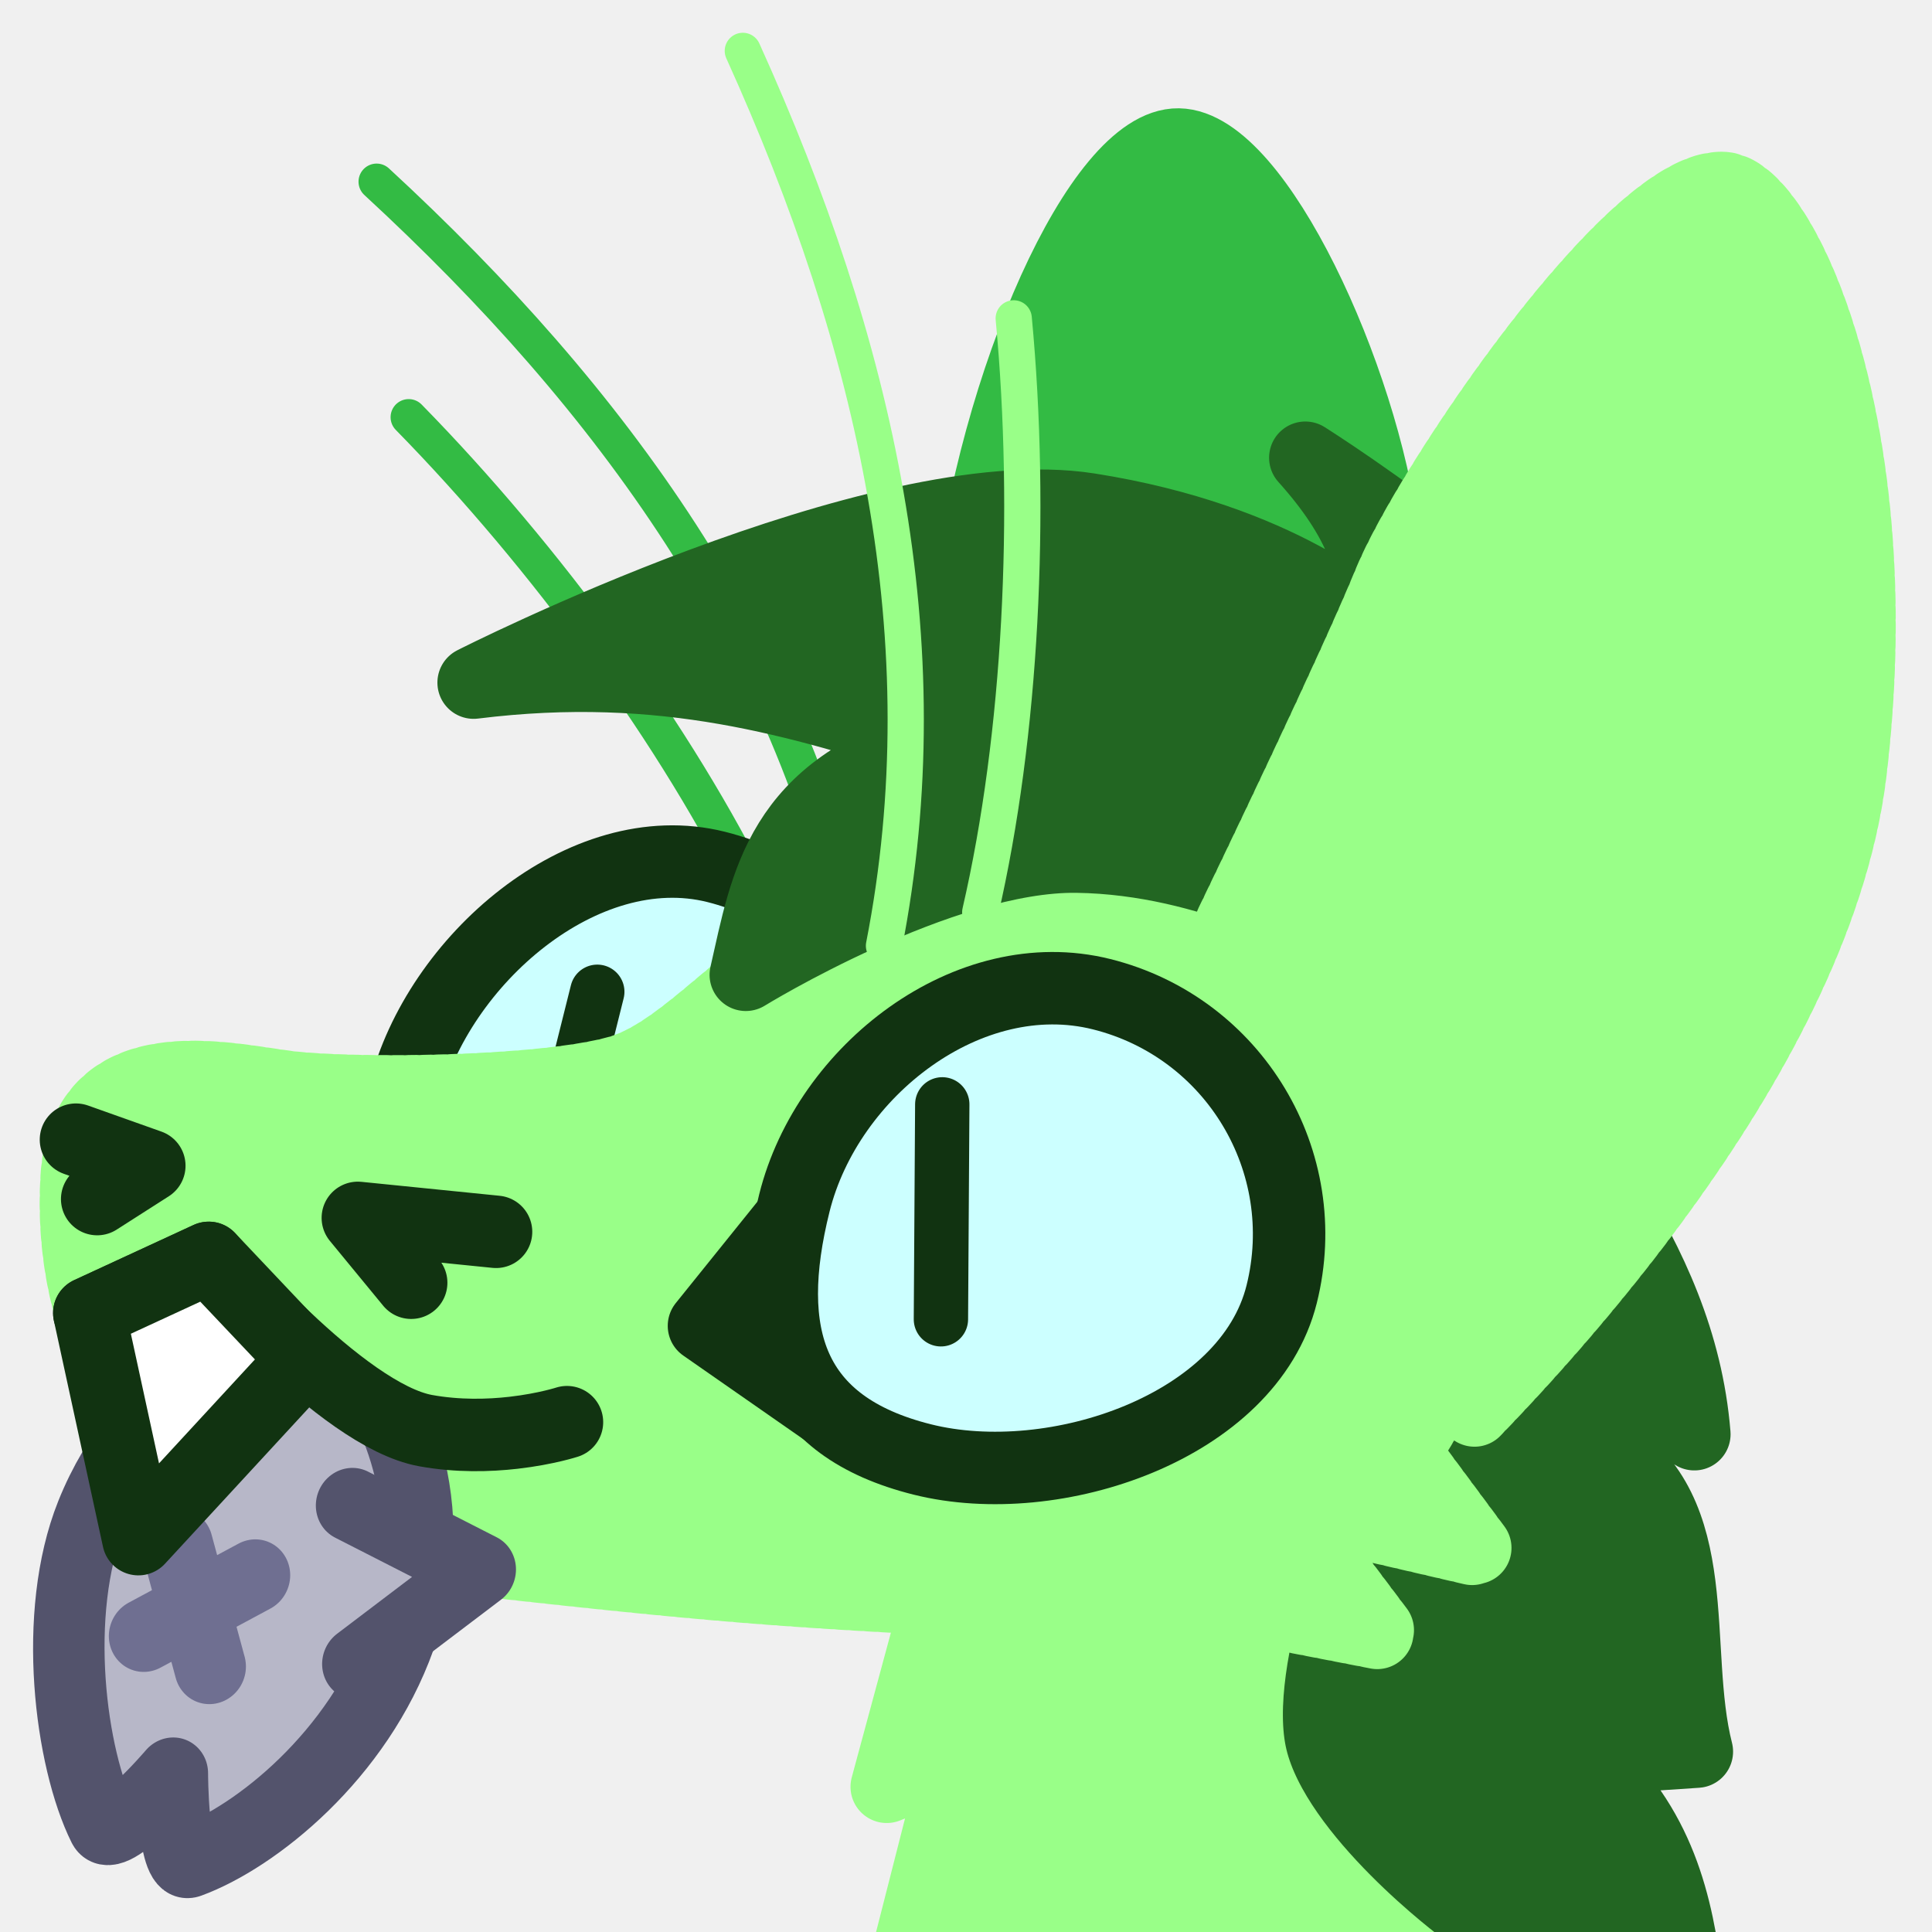
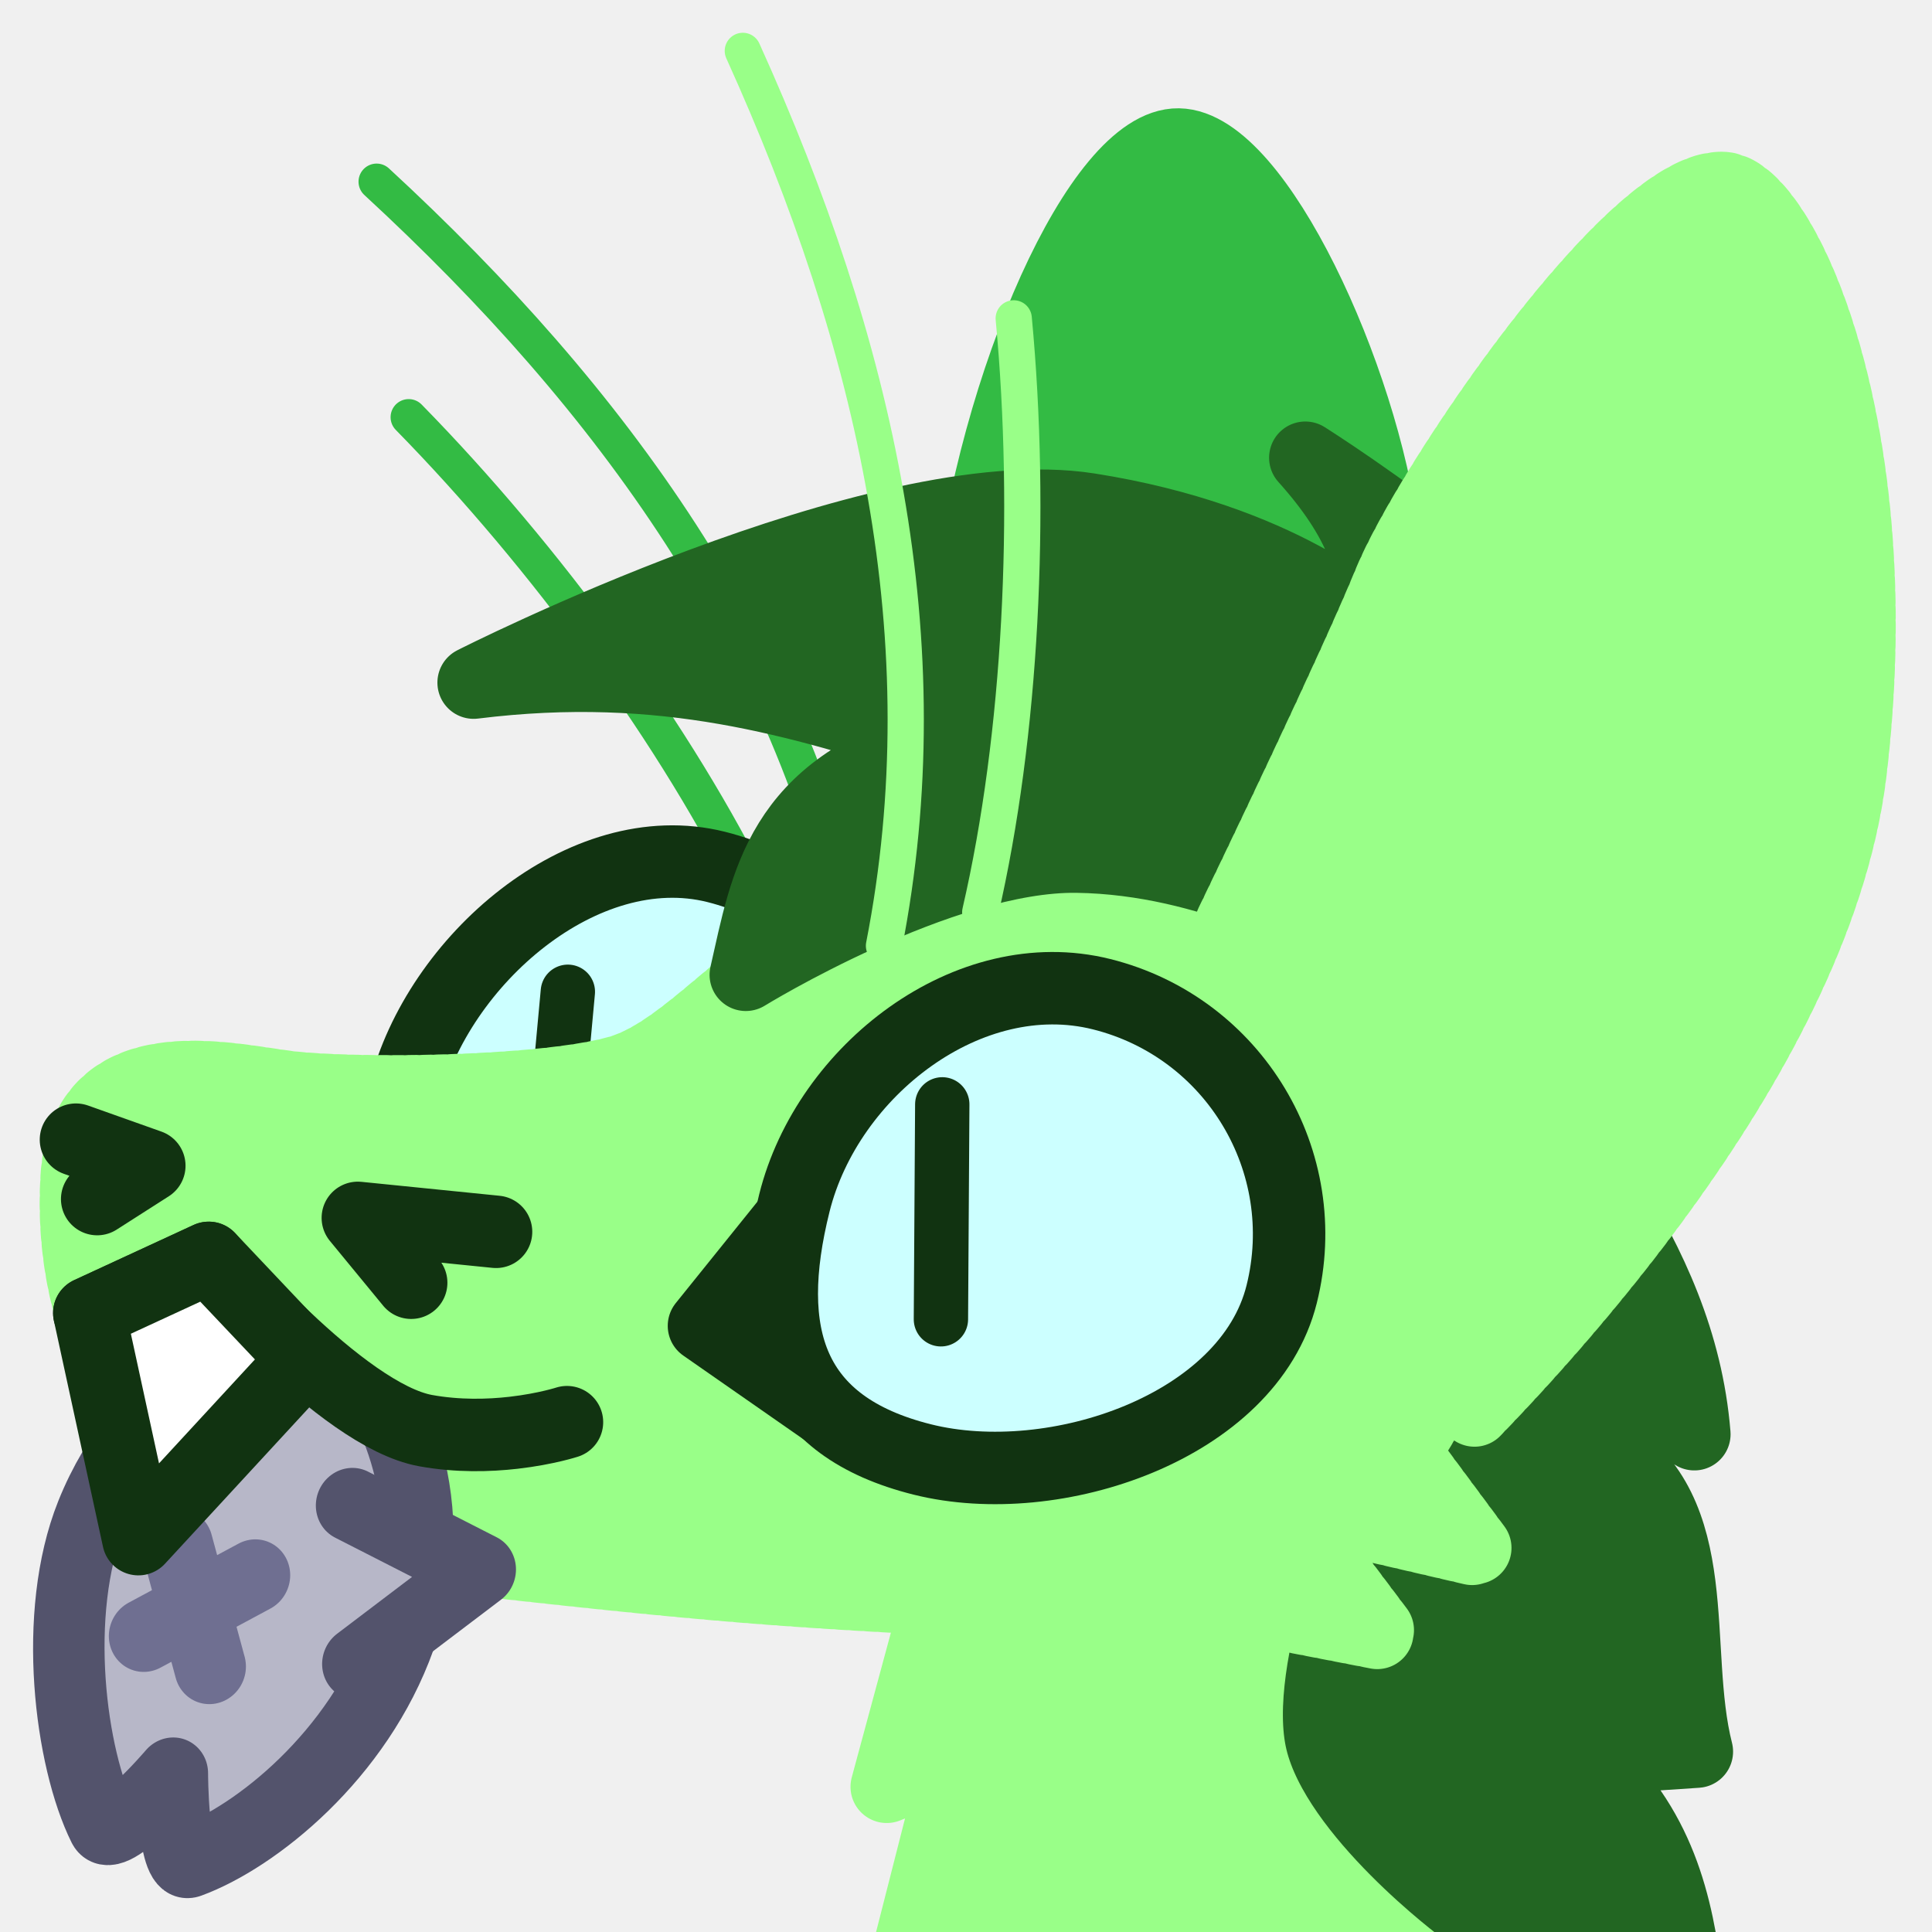
<svg xmlns="http://www.w3.org/2000/svg" version="1.1" id="svg824" width="1706.667" height="1706.667" viewBox="0 0 1706.667 1706.667">
  <defs id="defs828" />
  <g id="layer1" style="display:inline">
    <path style="display:inline;fill:#262;stroke:#262;stroke-width:64;stroke-linecap:round;stroke-linejoin:round;-inkscape-stroke:none;paint-order:fill markers stroke;stop-color:#000000" d="m 1298.031,865.098 c 70.798,131.454 185.382,239.025 198.706,401.828 -29.438,-19.135 -55.932,-14.719 -79.483,13.247 91.022,54.7 58.514,175.917 81.69,267.15 l -99.353,6.624 c 66.759,58.919 81.773,128.186 90.522,198.706 l -494.507,2.208 c -24.38,-41.481 23.115,-208.563 66.236,-227.044 0,0 3.379,-20.015 -75.353,-9.455 C 1015.23,1271.09 1172.184,1096.186 1298.031,865.098 Z" id="path3091" />
    <path style="opacity:1;fill:#9f8;fill-opacity:1;stroke:#9f8;stroke-width:64;stroke-linecap:round;stroke-linejoin:round;stroke-miterlimit:4;stroke-dasharray:none;stroke-dashoffset:0;stroke-opacity:1;paint-order:fill markers stroke;stop-color:#000000" d="m 848.093,1338.888 -64.785,239.508 62.822,-25.521 -51.043,200.244 459.384,-15.705 c 0,0 -127.607,-94.233 -149.202,-184.539 -21.595,-90.306 51.043,-253.25 51.043,-253.25 z" id="path3340" />
    <g id="g12988" transform="rotate(14.03742,864.68,1035.706)">
      <path style="display:inline;fill:none;fill-opacity:1;stroke:#3b4;stroke-width:32;stroke-linecap:round;stroke-linejoin:round;stroke-miterlimit:4;stroke-dasharray:none;stroke-dashoffset:0;stroke-opacity:1;paint-order:fill markers stroke;stop-color:#000000" d="m 214.247,510.634 c 146.957,90.167 298.173,215.743 401.657,338.766" id="path6280-0-6" />
      <path style="display:inline;fill:none;fill-opacity:1;stroke:#3b4;stroke-width:32;stroke-linecap:round;stroke-linejoin:round;stroke-miterlimit:4;stroke-dasharray:none;stroke-dashoffset:0;stroke-opacity:1;paint-order:fill markers stroke;stop-color:#000000" d="M 136.307,315.67 C 386.364,452.289 592.003,626.13 711.506,872.152" id="path6280-3" />
      <g id="g12997">
        <path id="path1915-9" style="display:inline;fill:#cff;stroke:#131;stroke-width:64;stroke-linecap:round;stroke-linejoin:round;paint-order:fill markers stroke;stop-color:#000000" d="m 792.618,1048.728 c 10e-6,120.717 -155.86,218.577 -276.577,218.577 -120.717,0 -160.577,-55.86 -160.577,-176.577 0,-120.717 97.86,-260.577 218.577,-260.577 120.717,0 218.577,97.86 218.577,218.577 z" />
-         <path style="opacity:1;fill:#ffffff;fill-opacity:1;stroke:#131;stroke-width:48;stroke-linecap:round;stroke-linejoin:round;stroke-miterlimit:4;stroke-dasharray:none;stroke-dashoffset:0;stroke-opacity:1;paint-order:fill markers stroke;stop-color:#000000" d="M 498.974,962.622 V 1132.626" id="path2372" />
+         <path style="opacity:1;fill:#ffffff;fill-opacity:1;stroke:#131;stroke-width:48;stroke-linecap:round;stroke-linejoin:round;stroke-miterlimit:4;stroke-dasharray:none;stroke-dashoffset:0;stroke-opacity:1;paint-order:fill markers stroke;stop-color:#000000" d="m 473.75,968.928 25.224,163.698" id="path2372" />
      </g>
      <path style="opacity:1;fill:#3b4;fill-opacity:1;stroke:#3b4;stroke-width:64;stroke-linecap:round;stroke-miterlimit:4;stroke-dasharray:none;stroke-dashoffset:0;stroke-opacity:1;paint-order:fill markers stroke;stop-color:#000000" d="m 834.171,894.549 c 0,0 -75.393,-160.403 -99.507,-341.537 -26.528,-199.265 14.089,-425.401 80.873,-441.019 66.784,-15.618 208.006,160.036 259.205,292.512 51.199,132.475 69.033,440.632 69.033,440.632 z" id="path1640" />
      <path id="path1148" style="display:inline;opacity:1;fill:#9f8;stroke:#9f8;stroke-width:64;stroke-linecap:round;stroke-linejoin:round;stroke-miterlimit:4;stroke-dasharray:6.4, 6.4;stroke-dashoffset:0;stroke-opacity:1;paint-order:fill markers stroke;stop-color:#000000" d="m 1299.055,1153.559 c 0,0 -0.108,-10.821 -0.951,-28.418 -0.422,-8.799 -1.026,-19.291 -1.895,-30.973 -0.869,-11.681 -2,-24.552 -3.473,-38.105 -1.473,-13.553 -3.289,-27.788 -5.523,-42.201 -2.235,-14.413 -4.889,-29.005 -8.043,-43.268 -1.577,-7.131 -3.279,-14.182 -5.115,-21.086 -1.836,-6.904 -3.807,-13.662 -5.922,-20.213 -2.115,-6.551 -4.373,-12.892 -6.787,-18.963 -2.414,-6.071 -4.983,-11.87 -7.715,-17.334 -2.732,-5.464 -5.935,-10.786 -9.539,-15.961 -3.604,-5.175 -7.611,-10.205 -11.949,-15.084 -4.338,-4.879 -9.007,-9.609 -13.94,-14.186 -4.932,-4.576 -10.126,-8.999 -15.514,-13.266 -5.387,-4.266 -10.967,-8.375 -16.67,-12.324 -5.703,-3.949 -11.53,-7.738 -17.41,-11.363 -11.761,-7.251 -23.737,-13.847 -35.371,-19.76 -11.634,-5.913 -22.926,-11.142 -33.32,-15.66 -10.395,-4.519 -19.891,-8.326 -27.934,-11.395 -16.085,-6.137 -26.354,-9.318 -26.354,-9.318 -106.831,-15.988 -232.175,6.969 -312.625,60.014 -101.267,66.77 -136.887,176.629 -198.707,211.955 -61.82,35.325 -225.2,77.273 -280.396,83.897 -55.196,6.623 -183.25,6.625 -161.172,123.641 22.078,117.016 112.599,282.605 377.541,247.279 264.942,-35.326 313.515,-44.157 536.508,-88.314 22.897,-4.534 53.848,-18.32 86.828,-36.947 l 213.871,-11.428 -92.926,-75.256 c 5.358,-4.84 10.6,-9.718 15.633,-14.637 l 142.076,-2.375 -84.881,-69.668 c 3.481,-6.554 6.481,-13.021 8.627,-19.307 1.052,-3.082 2.033,-6.627 3.047,-9.977 z" />
      <g id="g1992" transform="matrix(0.1888943,-0.5153336,0.4954092,0.1915,-354.6086,668.7426)" style="stroke-width:1.852">
        <path style="fill:#b7b7c8;stroke:#53536c;stroke-width:118.544;stroke-linecap:round;stroke-linejoin:round;paint-order:fill markers stroke;stop-color:#000000" d="m -1362.237,1845.725 c 0,0 -147.051,-16.754 -130.944,-47.181 57.378,-108.387 230.059,-269.065 397.69,-307.207 214.689,-48.849 377.887,63.226 377.887,63.226 l 160.918,-244.607 182.517,562.659 -280.956,-126.082 c 0,0 -70.802,218.857 -316.54,285.125 -193.789,52.259 -395.904,-12.438 -488.518,-80.443 -24.827,-18.23 97.944,-105.49 97.944,-105.49 z" id="path965" />
        <g id="g1996" style="fill:none;stroke:#5555ff" transform="translate(-28.43588,-1.385959)">
          <path style="fill:none;stroke:#6f6f91;stroke-width:118.544;stroke-linecap:round;stroke-linejoin:round;paint-order:fill markers stroke;stop-color:#000000" d="m -1158.168,1799.415 129.99,-159.509" id="path1134" />
          <path style="fill:none;stroke:#6f6f91;stroke-width:118.544;stroke-linecap:round;stroke-linejoin:round;paint-order:fill markers stroke;stop-color:#000000" d="m -1176.608,1678.983 179.627,96.069" id="path1136" />
        </g>
        <path style="fill:#b7b7c8;stroke:#53536c;stroke-width:118.544;stroke-linecap:round;stroke-linejoin:round;paint-order:fill markers stroke;stop-color:#000000" d="m -1044.099,1997.257 235.648,81.752 -32.897,-238.476" id="path1906" />
      </g>
      <path style="display:inline;fill:#262;stroke:#262;stroke-width:64;stroke-linecap:round;stroke-linejoin:round;-inkscape-stroke:none;paint-order:fill markers stroke;stop-color:#000000" d="M 880.931,744.045 C 763.916,771.643 622.613,916.257 622.613,916.257 620.953,833.211 611.28,749.437 735.213,677.809 c -124.695,-7.457 -249.288,-15.117 -408.452,46.365 0,0 303.226,-263.622 490.142,-280.397 172.212,-15.455 264.942,37.533 264.942,37.533 -0.192,-45.683 -31.458,-88.259 -90.522,-128.055 0,0 295.852,97.145 333.385,194.291 37.533,97.145 28.702,167.796 28.702,167.796 l -243.752,34.923 c 0,0 -111.711,-33.819 -228.727,-6.221 z" id="path1637" />
      <path id="path13483" style="display:inline;opacity:1;fill:#9f8;stroke:#9f8;stroke-width:64;stroke-linecap:round;stroke-linejoin:round;stroke-miterlimit:4;stroke-dasharray:6.4, 6.4;stroke-dashoffset:0;stroke-opacity:1;paint-order:fill markers stroke;stop-color:#000000" d="m 1292.465,32.427 c -78.399,13.079 -189.645,320.445 -202.472,409.824 -11.421,79.578 -53.232,282.096 -65.136,339.497 0,0 10.652,1.448 27.528,4.855 8.438,1.703 18.431,3.896 29.428,6.643 10.996,2.747 22.995,6.046 35.443,9.964 12.448,3.918 25.347,8.453 38.14,13.67 6.397,2.608 12.767,5.386 19.043,8.343 6.276,2.957 12.455,6.091 18.471,9.413 6.016,3.322 11.867,6.83 17.485,10.532 5.618,3.702 11.002,7.599 16.084,11.698 5.082,4.099 9.861,8.401 14.268,12.912 4.407,4.512 8.441,9.234 12.036,14.174 3.594,4.94 7.082,10.238 10.462,15.828 3.38,5.591 6.651,11.474 9.815,17.588 3.164,6.113 6.22,12.455 9.167,18.963 2.947,6.508 5.786,13.182 8.515,19.957 5.458,13.549 10.477,27.505 15.053,41.354 4.576,13.849 8.71,27.591 12.393,40.717 3.683,13.126 6.917,25.635 9.696,37.015 2.779,11.379 5.101,21.629 6.965,30.239 3.728,17.219 5.614,27.874 5.614,27.874 76.201,-131.87 213.467,-405.661 185.463,-627.421 C 1487.585,202.448 1343.305,23.946 1292.465,32.427 Z" />
      <g id="g13003">
        <path style="opacity:1;fill:#9f8;fill-opacity:1;stroke:none;stroke-width:64;stroke-linecap:round;stroke-linejoin:round;stroke-miterlimit:4;stroke-dasharray:none;stroke-dashoffset:0;stroke-opacity:1;paint-order:fill markers stroke;stop-color:#000000" d="m 132.471,1346.787 90.522,-72.859 c 0,0 146.935,106.632 222.993,101.561 66.235,-4.416 119.224,-37.533 119.224,-37.533 l -32.922,-235.898 -431.652,43.553 -7.57,162.817 z" id="path3264" />
        <path style="opacity:1;fill:none;fill-opacity:1;stroke:#131;stroke-width:64;stroke-linecap:round;stroke-linejoin:round;stroke-miterlimit:4;stroke-dasharray:none;stroke-dashoffset:0;stroke-opacity:1;paint-order:fill markers stroke;stop-color:#000000" d="m 83.898,1201.07 68.443,6.623 -37.533,39.741" id="path2163" />
        <path style="opacity:1;fill:none;fill-opacity:1;stroke:#131;stroke-width:64;stroke-linecap:round;stroke-linejoin:round;stroke-miterlimit:4;stroke-dasharray:none;stroke-dashoffset:0;stroke-opacity:1;paint-order:fill markers stroke;stop-color:#000000" d="m 401.828,1251.85 -59.612,-44.157 121.432,-17.663" id="path2198" />
        <path style="opacity:1;fill:#9f8;fill-opacity:1;stroke:#131;stroke-width:64;stroke-linecap:round;stroke-linejoin:round;stroke-miterlimit:4;stroke-dasharray:none;stroke-dashoffset:0;stroke-opacity:1;paint-order:fill markers stroke;stop-color:#000000" d="m 132.471,1346.787 90.522,-72.859 c 0,0 146.935,106.632 222.993,101.561 28.819,-1.921 55.13,-9.276 75.66,-16.973 13.914,-5.216 25.172,-10.589 32.756,-14.534 6.945,-3.612 10.808,-6.027 10.808,-6.027" id="path2200" />
        <path style="opacity:1;fill:#ffffff;fill-opacity:1;stroke:#131;stroke-width:64;stroke-linecap:round;stroke-linejoin:round;stroke-miterlimit:4;stroke-dasharray:none;stroke-dashoffset:0;stroke-opacity:1;paint-order:fill markers stroke;stop-color:#000000" d="m 222.993,1530.039 -90.522,-183.251 90.522,-72.859 103.769,66.235 z" id="path2202" />
      </g>
      <g id="g12993">
        <path style="opacity:1;fill:#131;fill-opacity:1;stroke:#131;stroke-width:64;stroke-linecap:round;stroke-linejoin:round;stroke-miterlimit:4;stroke-dasharray:none;stroke-dashoffset:0;stroke-opacity:1;paint-order:fill markers stroke;stop-color:#000000" d="m 661.976,1226.049 53.367,-115.501 86.531,168.711 z" id="path7852" />
        <path id="path1915" style="opacity:1;fill:#cff;stroke:#131;stroke-width:64;stroke-linecap:round;stroke-linejoin:round;paint-order:fill markers stroke;stop-color:#000000" d="m 1150.289,1075.222 c 0,120.717 -151.86,218.577 -272.577,218.577 -120.717,0 -164.577,-71.86 -164.577,-192.577 -2e-5,-120.717 97.86,-244.577 218.577,-244.577 120.717,-2e-5 218.577,97.86 218.577,218.577 z" />
        <path style="opacity:1;fill:#ffffff;fill-opacity:1;stroke:#131;stroke-width:48;stroke-linecap:round;stroke-linejoin:round;stroke-miterlimit:4;stroke-dasharray:none;stroke-dashoffset:0;stroke-opacity:1;paint-order:fill markers stroke;stop-color:#000000" d="M 818.741,985.185 863.639,1169.675" id="path2350" />
      </g>
      <path style="opacity:1;fill:none;fill-opacity:1;stroke:#9f8;stroke-width:32;stroke-linecap:round;stroke-linejoin:round;stroke-miterlimit:4;stroke-dasharray:none;stroke-dashoffset:0;stroke-opacity:1;paint-order:fill markers stroke;stop-color:#000000" d="M 422.098,125.101 C 599.1,348.402 720.689,588.661 734.815,861.807" id="path6280" />
      <path style="display:inline;fill:none;fill-opacity:1;stroke:#9f8;stroke-width:32;stroke-linecap:round;stroke-linejoin:round;stroke-miterlimit:4;stroke-dasharray:none;stroke-dashoffset:0;stroke-opacity:1;paint-order:fill markers stroke;stop-color:#000000" d="m 711.568,296.293 c 57.336,162.601 95.675,355.385 98.55,516.119" id="path6280-0" />
    </g>
  </g>
</svg>
